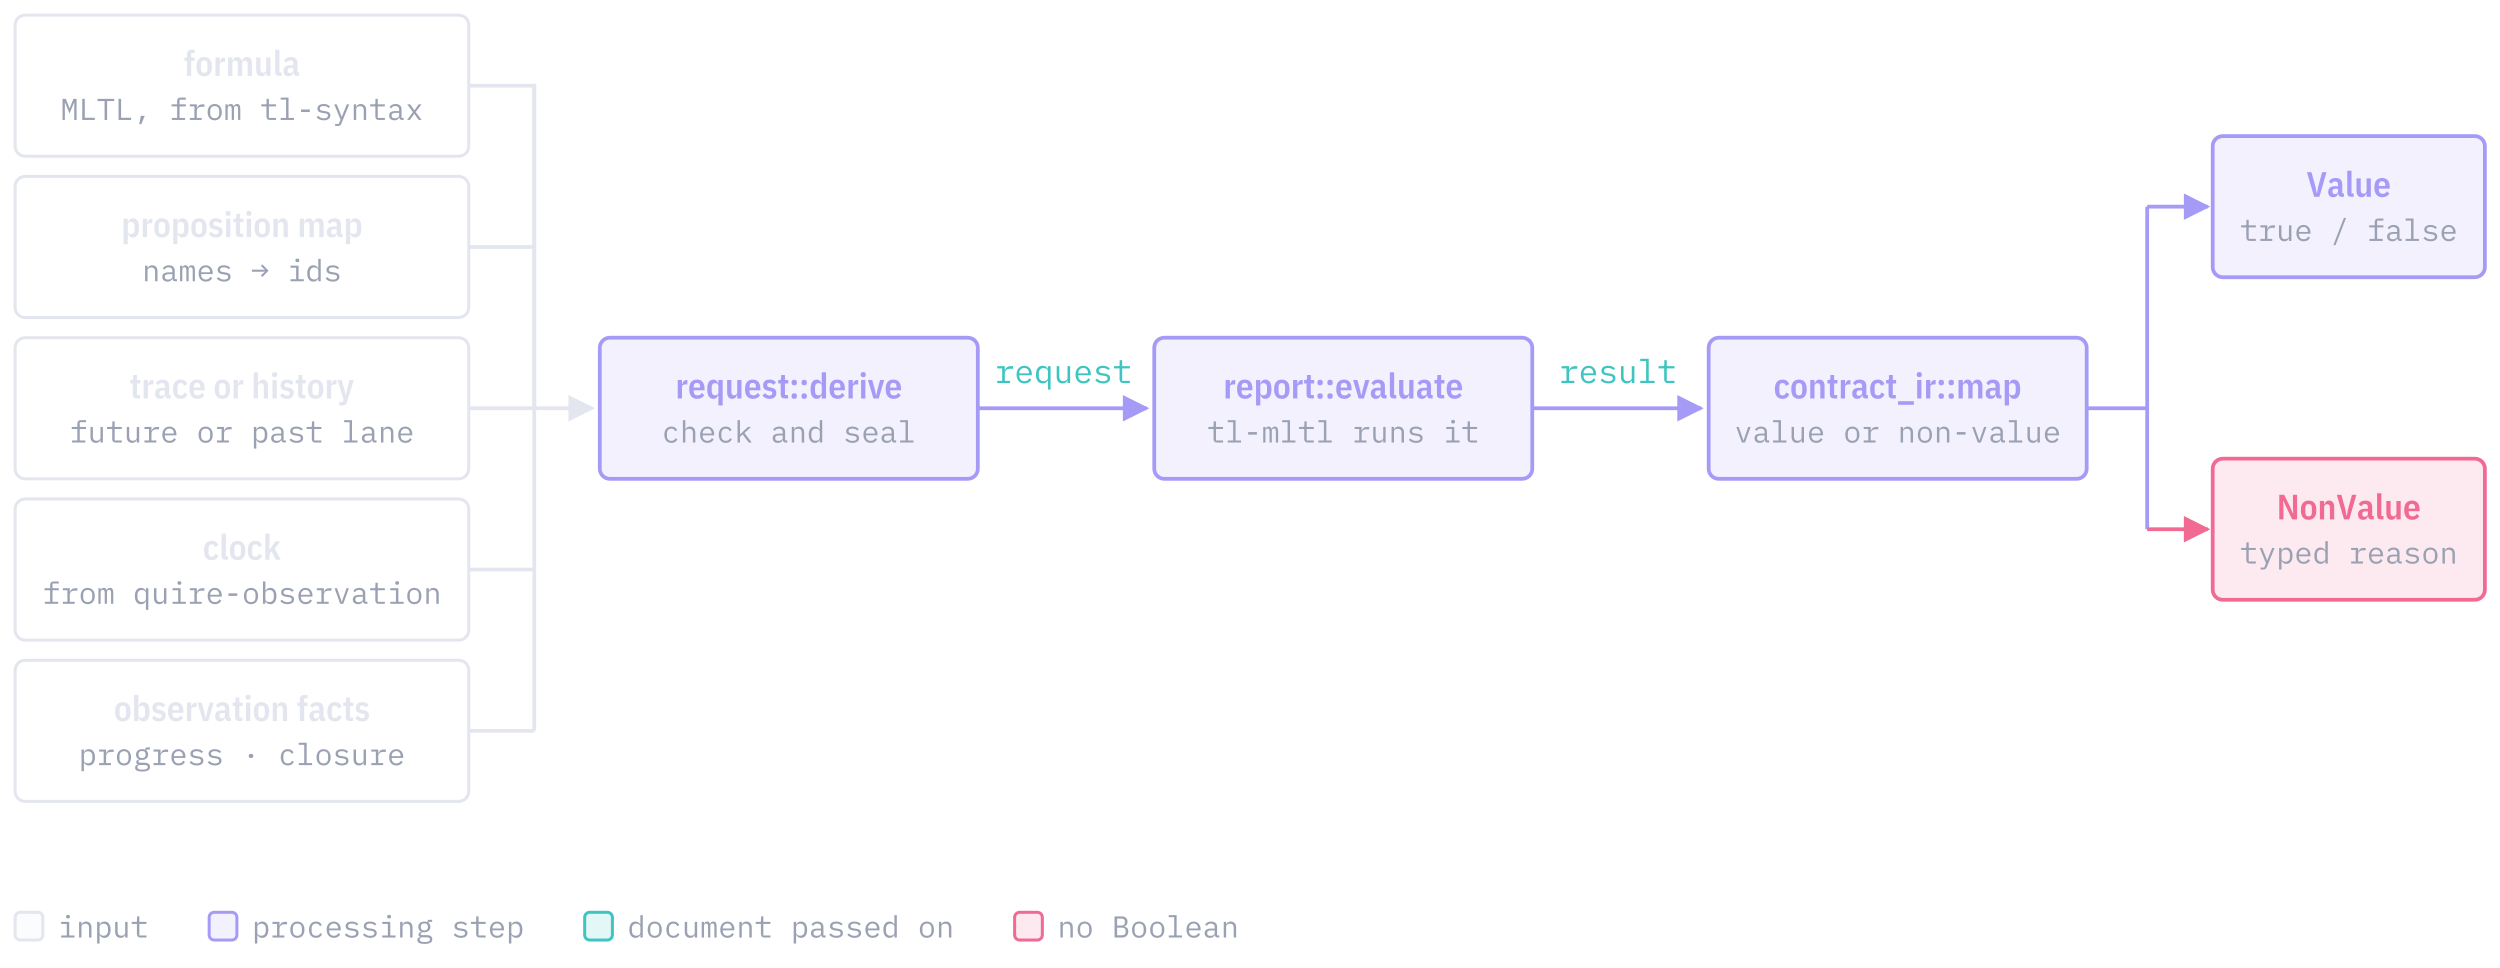
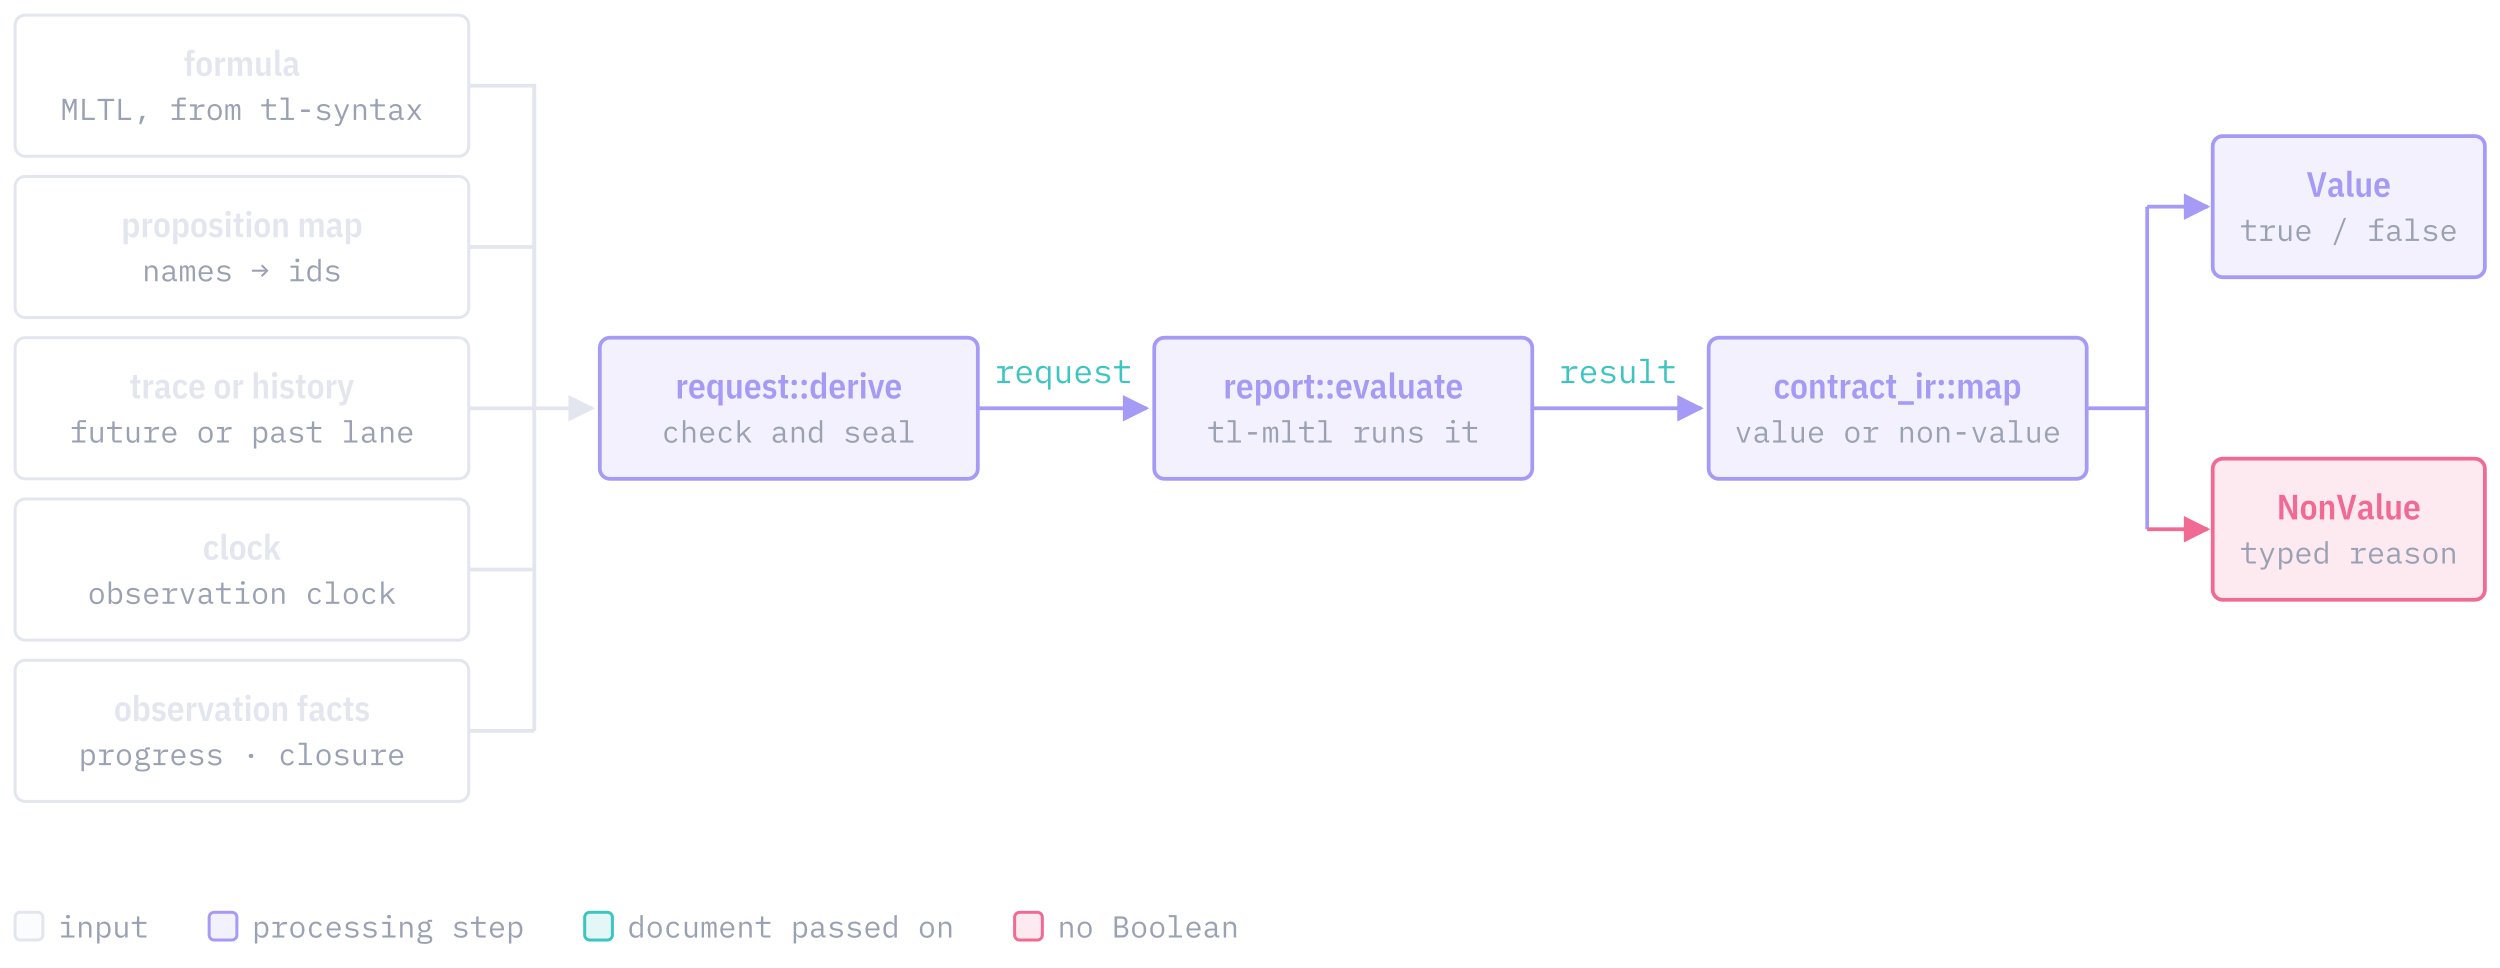
- <svg xmlns="http://www.w3.org/2000/svg" width="992" height="384" viewBox="-6 -6 992 384" role="img" aria-label="quire-mltl takes an MLTL formula, a proposition map, a trace or history, a clock and the observation facts about that evidence, and derives one canonical temporal request. The request is evaluated by tl-mltl into one result, and the result is mapped to either a Boolean value or a typed non-value reason.">
+ <svg xmlns="http://www.w3.org/2000/svg" width="992" height="384" viewBox="-6 -6 992 384" role="img" aria-label="filament-mltl takes an MLTL formula, a proposition map, a trace or history, a clock and the observation facts about that evidence, and derives one canonical temporal request. The request is evaluated by tl-mltl into one result, and the result is mapped to either a Boolean value or a typed non-value reason.">
  <defs>
    <path id="mono_B" d="M88 698H325Q415 698 466 649Q517 600 517 518Q517 455 486 419Q456 383 408 368V365Q467 351 505 312Q543 274 543 201Q543 159 529 122Q515 85 490 58Q464 31 430 16Q395 0 355 0H88ZM330 73Q388 73 421 99Q454 125 454 179V220Q454 273 421 300Q388 326 330 326H172V73ZM316 395Q369 395 399 418Q429 442 429 490V529Q429 577 399 601Q369 625 316 625H172V395Z" />
    <path id="mono_L" d="M120 0V698H204V73H535V0Z" />
    <path id="mono_M" d="M455 350V571H447L300 212L153 571H145V350V0H68V698H176L299 390H305L428 698H532V0H455Z" />
    <path id="mono_T" d="M342 625V0H258V625H25V698H575V625Z" />
    <path id="mono_a" d="M495 0Q448 0 428 24Q408 48 403 84H398Q381 39 344 14Q306 -12 243 -12Q162 -12 114 30Q66 72 66 145Q66 217 118 256Q171 295 288 295H398V346Q398 403 366 432Q334 460 275 460Q223 460 190 440Q157 419 137 384L83 424Q93 444 110 463Q127 482 152 496Q177 511 209 520Q241 528 280 528Q371 528 424 482Q478 436 478 354V70H550V0ZM257 55Q288 55 314 62Q339 70 358 82Q377 95 388 112Q398 130 398 150V235H288Q216 235 183 215Q150 195 150 157V136Q150 96 178 76Q207 55 257 55Z" />
    <path id="mono_b" d="M95 740H175V432H179Q229 528 338 528Q433 528 486 457Q540 386 540 258Q540 130 486 59Q433 -12 338 -12Q229 -12 179 84H175V0H95ZM307 59Q377 59 416 102Q454 144 454 214V302Q454 372 416 414Q377 457 307 457Q280 457 256 450Q232 443 214 430Q196 416 186 396Q175 377 175 351V165Q175 139 186 120Q196 100 214 86Q232 73 256 66Q280 59 307 59Z" />
    <path id="mono_c" d="M318 -12Q262 -12 218 8Q175 27 145 62Q115 97 100 147Q84 197 84 258Q84 319 100 369Q116 419 146 454Q176 490 219 509Q262 528 317 528Q392 528 439 495Q486 462 508 409L444 375Q430 415 398 437Q365 459 317 459Q282 459 254 448Q227 436 208 415Q189 394 180 365Q170 336 170 302V214Q170 180 180 151Q189 122 208 101Q227 80 255 68Q283 57 319 57Q371 57 405 81Q439 105 459 147L516 108Q493 56 444 22Q396 -12 318 -12Z" />
    <path id="mono_comma" d="M257 136H386L271 -141H204Z" />
    <path id="mono_d" d="M425 84H421Q371 -12 262 -12Q167 -12 114 59Q60 130 60 258Q60 386 114 457Q167 528 262 528Q371 528 421 432H425V740H505V0H425ZM293 59Q320 59 344 66Q368 73 386 86Q404 100 414 120Q425 139 425 165V351Q425 377 414 396Q404 416 386 430Q368 443 344 450Q320 457 293 457Q223 457 184 414Q146 372 146 302V214Q146 144 184 102Q223 59 293 59Z" />
    <path id="mono_e" d="M309 -12Q253 -12 208 7Q164 26 132 62Q101 97 84 146Q67 196 67 257Q67 319 84 369Q102 419 133 454Q164 490 208 509Q251 528 304 528Q356 528 398 509Q441 490 471 456Q501 423 517 377Q533 331 533 276V238H151V214Q151 180 162 151Q173 122 194 101Q214 80 244 68Q273 57 309 57Q361 57 399 81Q437 105 457 147L516 107Q493 55 440 22Q386 -12 309 -12ZM304 462Q271 462 243 450Q215 438 194 417Q174 396 162 368Q151 339 151 305V298H447V309Q447 343 436 371Q426 399 408 420Q389 440 362 451Q336 462 304 462Z" />
    <path id="mono_f" d="M83 68H257V448H73V516H257V622Q257 674 284 707Q312 740 371 740H544V672H337V516H544V448H337V68H521V0H83Z" />
    <path id="mono_g" d="M561 -59Q561 -137 496 -174Q431 -212 301 -212Q176 -212 122 -179Q67 -146 67 -84Q67 -42 89 -19Q111 4 151 15V27Q129 38 117 55Q105 72 105 98Q105 138 132 158Q158 178 198 188V192Q150 213 124 254Q97 295 97 350Q97 389 111 422Q125 455 152 478Q178 502 215 515Q252 528 297 528Q355 528 399 507V516Q399 546 413 566Q427 586 461 586H556V516H440V481Q468 457 483 424Q498 391 498 350Q498 311 484 278Q469 245 443 222Q417 198 380 185Q342 172 297 172Q284 172 272 173Q260 174 248 176Q236 174 223 170Q210 165 199 158Q188 150 181 140Q174 130 174 117Q174 94 197 86Q220 79 257 79H371Q471 79 516 42Q561 4 561 -59ZM486 -63Q486 -32 461 -14Q436 5 374 5H195Q143 -16 143 -65Q143 -99 170 -124Q197 -148 260 -148H338Q408 -148 447 -126Q486 -105 486 -63ZM297 234Q357 234 386 262Q414 290 414 336V365Q414 411 386 438Q357 466 297 466Q237 466 209 438Q181 411 181 365V336Q181 290 209 262Q237 234 297 234Z" />
    <path id="mono_h" d="M98 740H178V432H182Q190 451 202 468Q214 486 232 499Q249 512 273 520Q297 528 329 528Q410 528 459 476Q508 425 508 331V0H428V317Q428 388 397 422Q366 457 306 457Q282 457 259 451Q236 445 218 433Q200 421 189 402Q178 383 178 358V0H98Z" />
    <path id="mono_hyphen" d="M155 262V346H445V262Z" />
    <path id="mono_i" d="M332 630Q297 630 283 644Q269 659 269 681V697Q269 719 283 734Q297 748 332 748Q367 748 381 734Q395 719 395 697V681Q395 659 381 644Q367 630 332 630ZM106 68H292V448H106V516H372V68H546V0H106Z" />
    <path id="mono_k" d="M105 740H185V273H189L279 358L451 516H549L335 314L574 0H475L274 268L185 187V0H105Z" />
    <path id="mono_l" d="M80 68H260V672H80V740H340V68H520V0H80Z" />
    <path id="mono_m" d="M54 0V516H128V456H132Q144 486 166 507Q188 528 231 528Q276 528 298 506Q320 483 325 447H328Q342 482 368 505Q394 528 440 528Q503 528 524 484Q546 440 546 358V0H472V345Q472 411 458 436Q445 462 409 462Q377 462 357 442Q337 421 337 379V0H263V345Q263 411 250 436Q236 462 201 462Q169 462 148 442Q128 421 128 379V0Z" />
    <path id="mono_n" d="M98 0V516H178V432H182Q190 451 202 468Q214 486 232 499Q249 512 273 520Q297 528 329 528Q410 528 459 476Q508 425 508 331V0H428V317Q428 388 397 422Q366 457 306 457Q282 457 259 451Q236 445 218 433Q200 421 189 402Q178 383 178 358V0Z" />
    <path id="mono_o" d="M300 -12Q246 -12 202 7Q159 26 128 62Q98 97 82 146Q66 196 66 258Q66 319 82 369Q98 419 128 454Q159 490 202 509Q246 528 300 528Q354 528 398 509Q441 490 472 454Q502 419 518 369Q534 319 534 258Q534 196 518 146Q502 97 472 62Q441 26 398 7Q354 -12 300 -12ZM300 57Q367 57 408 97Q449 137 449 221V295Q449 379 408 419Q367 459 300 459Q233 459 192 419Q151 379 151 295V221Q151 137 192 97Q233 57 300 57Z" />
    <path id="mono_p" d="M95 516H175V432H179Q229 528 338 528Q433 528 486 457Q540 386 540 258Q540 130 486 59Q433 -12 338 -12Q229 -12 179 84H175V-200H95ZM307 59Q377 59 416 102Q454 144 454 214V302Q454 372 416 414Q377 457 307 457Q280 457 256 450Q232 443 214 430Q196 416 186 396Q175 377 175 351V165Q175 139 186 120Q196 100 214 86Q232 73 256 66Q280 59 307 59Z" />
    <path id="mono_periodcentered" d="M300 235Q259 235 242 252Q226 269 226 295V313Q226 339 242 356Q259 373 300 373Q341 373 358 356Q374 339 374 313V295Q374 269 358 252Q341 235 300 235Z" />
    <path id="mono_q" d="M425 84H421Q371 -12 262 -12Q167 -12 114 59Q60 130 60 258Q60 386 114 457Q167 528 262 528Q371 528 421 432H425V516H505V-200H425ZM293 59Q320 59 344 66Q368 73 386 86Q404 100 414 120Q425 139 425 165V351Q425 377 414 396Q404 416 386 430Q368 443 344 450Q320 457 293 457Q223 457 184 414Q146 372 146 302V214Q146 144 184 102Q223 59 293 59Z" />
    <path id="mono_r" d="M77 68H228V448H77V516H308V386H313Q329 447 374 482Q418 516 487 516H559V436H462Q393 436 350 396Q308 356 308 291V68H469V0H77Z" />
    <path id="mono_s" d="M306 -12Q225 -12 166 16Q108 43 67 89L121 136Q158 97 202 76Q246 55 308 55Q368 55 406 76Q445 98 445 144Q445 164 438 178Q430 191 417 199Q404 207 388 212Q372 216 354 219L273 231Q246 235 214 242Q183 249 157 264Q131 280 114 306Q96 332 96 374Q96 413 112 442Q127 470 155 490Q183 509 221 518Q259 528 304 528Q374 528 426 506Q477 484 514 445L462 396Q453 407 440 418Q426 430 406 440Q387 449 361 455Q335 461 301 461Q240 461 208 440Q175 419 175 379Q175 359 182 346Q190 332 203 324Q216 316 232 312Q249 307 266 304L347 292Q375 288 406 281Q437 274 463 258Q489 243 506 217Q524 191 524 149Q524 72 464 30Q405 -12 306 -12Z" />
    <path id="mono_slash" d="M90 -138 438 760H510L162 -138Z" />
    <path id="mono_t" d="M325 0Q266 0 238 33Q211 66 211 118V448H39V516H167Q193 516 204 526Q214 537 214 563V698H291V516H526V448H291V68H526V0Z" />
    <path id="mono_u" d="M422 84H418Q410 65 398 48Q386 30 368 17Q351 4 327 -4Q303 -12 271 -12Q190 -12 141 40Q92 91 92 185V516H172V199Q172 128 203 94Q234 59 294 59Q318 59 341 65Q364 71 382 83Q400 95 411 114Q422 132 422 158V516H502V0H422Z" />
    <path id="mono_uni2192" d="M374 142 326 190 412 276 462 318 461 321 365 315H29V383H365L461 377L462 380L412 422L326 508L374 556L581 349Z" />
    <path id="mono_v" d="M249 0 64 516H145L219 300L299 67H303L383 300L457 516H536L351 0Z" />
    <path id="mono_x" d="M61 0 253 262 66 516H162L240 407L302 321H306L366 407L443 516H535L346 263L540 0H444L357 121L298 203H294L237 121L153 0Z" />
    <path id="mono_y" d="M467 516H547L291 -113Q282 -135 271 -152Q260 -168 245 -178Q230 -189 209 -194Q188 -200 159 -200H83V-132H203L261 10L53 516H135L222 300L299 104H303L380 300Z" />
    <path id="title_N" d="M246 397 197 518H183L191 393V0H73V698H212L405 301L454 180H468L460 305V698H578V0H439Z" />
    <path id="title_V" d="M219 0 14 698H143L261 266L287 112H301L327 266L444 698H569L367 0Z" />
    <path id="title_a" d="M406 0Q325 0 321 89H309Q299 41 264 14Q229 -12 177 -12Q105 -12 69 28Q33 68 33 140Q33 222 84 262Q135 302 231 302H312V347Q312 393 292 415Q273 437 228 437Q191 437 166 420Q141 402 122 370L51 434Q80 479 124 506Q169 534 238 534Q433 534 433 350V97H479V0ZM223 77Q260 77 286 98Q312 120 312 158V227H239Q155 227 155 162V140Q155 107 173 92Q191 77 223 77Z" />
    <path id="title_b" d="M66 740H187V436H201Q212 480 246 507Q279 534 324 534Q416 534 460 464Q504 395 504 261Q504 127 460 58Q416 -12 324 -12Q279 -12 246 15Q212 42 201 86H187V0H66ZM278 88Q325 88 351 117Q377 146 377 199V323Q377 376 351 405Q325 434 278 434Q237 434 212 414Q187 393 187 356V166Q187 129 212 108Q237 88 278 88Z" />
    <path id="title_c" d="M251 -12Q145 -12 90 54Q34 120 34 261Q34 402 90 468Q145 534 251 534Q328 534 374 499Q419 464 439 403L340 359Q332 397 312 416Q291 436 251 436Q161 436 161 328V194Q161 86 251 86Q293 86 315 106Q337 126 348 168L442 123Q396 -12 251 -12Z" />
    <path id="title_colon" d="M141 -11Q103 -11 84 6Q66 24 66 55V79Q66 110 84 128Q103 145 141 145Q179 145 198 128Q216 110 216 79V55Q216 24 198 6Q179 -11 141 -11ZM141 373Q103 373 84 390Q66 408 66 439V463Q66 494 84 512Q103 529 141 529Q179 529 198 512Q216 494 216 463V439Q216 408 198 390Q179 373 141 373Z" />
    <path id="title_d" d="M357 86H343Q332 42 298 15Q265 -12 220 -12Q128 -12 84 58Q40 127 40 261Q40 395 84 464Q128 534 220 534Q265 534 298 507Q332 480 343 436H357V740H478V0H357ZM266 88Q307 88 332 108Q357 129 357 166V356Q357 393 332 414Q307 434 266 434Q219 434 193 405Q167 376 167 323V199Q167 146 193 117Q219 88 266 88Z" />
    <path id="title_e" d="M263 -12Q212 -12 170 4Q127 21 97 54Q67 88 50 140Q34 191 34 261Q34 402 90 468Q147 534 252 534Q357 534 414 468Q470 402 470 261V232H161V198Q161 146 190 116Q219 86 270 86Q313 86 342 104Q372 123 393 158L459 89Q430 43 381 16Q332 -12 263 -12ZM252 441Q161 441 161 333V307H343V333Q343 441 252 441Z" />
    <path id="title_f" d="M91 425H22V522H91V603Q91 674 122 707Q154 740 220 740H308V643H212V522H308V425H212V0H91Z" />
    <path id="title_h" d="M66 740H187V435H201Q232 534 326 534Q396 534 434 486Q472 439 472 351V0H351V330Q351 432 275 432Q238 432 212 410Q187 389 187 350V0H66Z" />
    <path id="title_i" d="M126 604Q88 604 71 620Q54 637 54 665V685Q54 713 71 730Q88 746 126 746Q164 746 181 730Q198 713 198 685V665Q198 637 181 620Q164 604 126 604ZM66 522H187V0H66Z" />
    <path id="title_k" d="M66 740H187V395L179 287H193L254 383L358 522H495L332 317L504 0H368L248 239L187 163V0H66Z" />
    <path id="title_l" d="M184 0Q121 0 94 28Q66 56 66 116V740H187V97H247V0Z" />
    <path id="title_m" d="M66 0V522H187V435H201Q232 534 324 534Q422 534 451 431H463Q480 484 516 509Q551 534 602 534Q668 534 705 486Q742 439 742 351V0H621V330Q621 432 548 432Q513 432 488 410Q464 389 464 350V0H343V330Q343 384 325 408Q307 432 271 432Q236 432 212 410Q187 389 187 350V0Z" />
    <path id="title_n" d="M66 0V522H187V435H201Q232 534 326 534Q396 534 434 486Q472 439 472 351V0H351V330Q351 432 275 432Q238 432 212 410Q187 389 187 350V0Z" />
    <path id="title_o" d="M253 -12Q149 -12 92 54Q34 120 34 261Q34 402 92 468Q149 534 253 534Q357 534 414 468Q472 402 472 261Q472 120 414 54Q357 -12 253 -12ZM253 86Q345 86 345 194V328Q345 436 253 436Q161 436 161 328V194Q161 86 253 86Z" />
    <path id="title_p" d="M66 522H187V436H201Q212 480 246 507Q279 534 324 534Q416 534 460 464Q504 395 504 261Q504 127 460 58Q416 -12 324 -12Q279 -12 246 15Q212 42 201 86H187V-200H66ZM278 88Q325 88 351 117Q377 146 377 199V323Q377 376 351 405Q325 434 278 434Q237 434 212 414Q187 393 187 356V166Q187 129 212 108Q237 88 278 88Z" />
    <path id="title_q" d="M357 86H343Q332 42 298 15Q265 -12 220 -12Q128 -12 84 58Q40 127 40 261Q40 395 84 464Q128 534 220 534Q265 534 298 507Q332 480 343 436H357V522H478V-200H357ZM266 88Q307 88 332 108Q357 129 357 166V356Q357 393 332 414Q307 434 266 434Q219 434 193 405Q167 376 167 323V199Q167 146 193 117Q219 88 266 88Z" />
    <path id="title_r" d="M66 0V522H187V415H201Q210 467 238 494Q267 522 313 522H339V398H299Q242 398 214 380Q187 362 187 317V0Z" />
    <path id="title_s" d="M224 -12Q159 -12 110 12Q61 35 24 82L98 154Q123 119 154 101Q185 83 226 83Q302 83 302 147Q302 172 290 186Q277 201 247 206L198 215Q116 230 79 266Q42 302 42 371Q42 453 90 494Q138 534 226 534Q287 534 332 514Q376 494 409 455L338 384Q318 409 290 424Q261 439 226 439Q156 439 156 376Q156 350 170 336Q184 323 214 318L264 309Q346 294 382 258Q417 223 417 159Q417 78 367 33Q317 -12 224 -12Z" />
    <path id="title_t" d="M210 0Q147 0 119 28Q91 56 91 117V425H22V522H58Q84 522 94 534Q103 546 103 572V664H212V522H306V425H212V97H298V0Z" />
    <path id="title_u" d="M346 88H332Q302 -12 205 -12Q135 -12 98 36Q60 83 60 172V522H181V192Q181 89 257 89Q294 89 320 111Q346 133 346 172V522H467V0H346Z" />
    <path id="title_underscore" d="M27 -180V-78H475V-180Z" />
    <path id="title_v" d="M162 0 8 522H130L205 244L234 103H248L277 244L352 522H469L315 0Z" />
    <path id="title_y" d="M353 522H474L275 -109Q258 -162 227 -181Q196 -200 140 -200H58V-103H161L182 -29L8 522H131L209 240L237 103H249L277 241Z" />
    <marker id="ah-evidence" viewBox="0 0 10 10" refX="9" refY="5" markerWidth="7" markerHeight="7" orient="auto-start-reverse">
      <path d="M0,0 L10,5 L0,10 z" fill="#f06a93" />
    </marker>
    <marker id="ah-ink" viewBox="0 0 10 10" refX="9" refY="5" markerWidth="7" markerHeight="7" orient="auto-start-reverse">
      <path d="M0,0 L10,5 L0,10 z" fill="#e3e6ee" />
    </marker>
    <marker id="ah-logic" viewBox="0 0 10 10" refX="9" refY="5" markerWidth="7" markerHeight="7" orient="auto-start-reverse">
      <path d="M0,0 L10,5 L0,10 z" fill="#a59bf7" />
    </marker>
  </defs>
  <rect x="0" y="0" width="180" height="56" rx="4" stroke="#e3e6ee" stroke-width="1.2" fill="none" />
  <g fill="#e3e6ee" transform="translate(66.9,24.1) scale(0.014,-0.014)">
    <use href="#title_f" x="0" />
    <use href="#title_o" x="328" />
    <use href="#title_r" x="834" />
    <use href="#title_m" x="1191" />
    <use href="#title_u" x="1993" />
    <use href="#title_l" x="2526" />
    <use href="#title_a" x="2794" />
  </g>
  <g fill="#9aa1b3" transform="translate(18,41.6) scale(0.012,-0.012)">
    <use href="#mono_M" x="0" />
    <use href="#mono_L" x="600" />
    <use href="#mono_T" x="1200" />
    <use href="#mono_L" x="1800" />
    <use href="#mono_comma" x="2400" />
    <use href="#mono_f" x="3600" />
    <use href="#mono_r" x="4200" />
    <use href="#mono_o" x="4800" />
    <use href="#mono_m" x="5400" />
    <use href="#mono_t" x="6600" />
    <use href="#mono_l" x="7200" />
    <use href="#mono_hyphen" x="7800" />
    <use href="#mono_s" x="8400" />
    <use href="#mono_y" x="9000" />
    <use href="#mono_n" x="9600" />
    <use href="#mono_t" x="10200" />
    <use href="#mono_a" x="10800" />
    <use href="#mono_x" x="11400" />
  </g>
  <rect x="0" y="64" width="180" height="56" rx="4" stroke="#e3e6ee" stroke-width="1.2" fill="none" />
  <g fill="#e3e6ee" transform="translate(42.1,88.1) scale(0.014,-0.014)">
    <use href="#title_p" x="0" />
    <use href="#title_r" x="544" />
    <use href="#title_o" x="901" />
    <use href="#title_p" x="1407" />
    <use href="#title_o" x="1951" />
    <use href="#title_s" x="2457" />
    <use href="#title_i" x="2906" />
    <use href="#title_t" x="3158" />
    <use href="#title_i" x="3492" />
    <use href="#title_o" x="3744" />
    <use href="#title_n" x="4250" />
    <use href="#title_m" x="4994" />
    <use href="#title_a" x="5796" />
    <use href="#title_p" x="6303" />
  </g>
  <g fill="#9aa1b3" transform="translate(50.4,105.6) scale(0.012,-0.012)">
    <use href="#mono_n" x="0" />
    <use href="#mono_a" x="600" />
    <use href="#mono_m" x="1200" />
    <use href="#mono_e" x="1800" />
    <use href="#mono_s" x="2400" />
    <use href="#mono_uni2192" x="3600" />
    <use href="#mono_i" x="4800" />
    <use href="#mono_d" x="5400" />
    <use href="#mono_s" x="6000" />
  </g>
  <rect x="0" y="128" width="180" height="56" rx="4" stroke="#e3e6ee" stroke-width="1.2" fill="none" />
  <g fill="#e3e6ee" transform="translate(45.4,152.1) scale(0.014,-0.014)">
    <use href="#title_t" x="0" />
    <use href="#title_r" x="334" />
    <use href="#title_a" x="691" />
    <use href="#title_c" x="1198" />
    <use href="#title_e" x="1662" />
    <use href="#title_o" x="2379" />
    <use href="#title_r" x="2885" />
    <use href="#title_h" x="3454" />
    <use href="#title_i" x="3986" />
    <use href="#title_s" x="4238" />
    <use href="#title_t" x="4687" />
    <use href="#title_o" x="5021" />
    <use href="#title_r" x="5527" />
    <use href="#title_y" x="5884" />
  </g>
  <g fill="#9aa1b3" transform="translate(21.6,169.6) scale(0.012,-0.012)">
    <use href="#mono_f" x="0" />
    <use href="#mono_u" x="600" />
    <use href="#mono_t" x="1200" />
    <use href="#mono_u" x="1800" />
    <use href="#mono_r" x="2400" />
    <use href="#mono_e" x="3000" />
    <use href="#mono_o" x="4200" />
    <use href="#mono_r" x="4800" />
    <use href="#mono_p" x="6000" />
    <use href="#mono_a" x="6600" />
    <use href="#mono_s" x="7200" />
    <use href="#mono_t" x="7800" />
    <use href="#mono_l" x="9000" />
    <use href="#mono_a" x="9600" />
    <use href="#mono_n" x="10200" />
    <use href="#mono_e" x="10800" />
  </g>
  <rect x="0" y="192" width="180" height="56" rx="4" stroke="#e3e6ee" stroke-width="1.2" fill="none" />
  <g fill="#e3e6ee" transform="translate(74.5,216.1) scale(0.014,-0.014)">
    <use href="#title_c" x="0" />
    <use href="#title_l" x="464" />
    <use href="#title_o" x="732" />
    <use href="#title_c" x="1238" />
    <use href="#title_k" x="1702" />
  </g>
-   <g fill="#9aa1b3" transform="translate(10.8,233.6) scale(0.012,-0.012)">
-     <use href="#mono_f" x="0" />
-     <use href="#mono_r" x="600" />
-     <use href="#mono_o" x="1200" />
-     <use href="#mono_m" x="1800" />
-     <use href="#mono_q" x="3000" />
-     <use href="#mono_u" x="3600" />
-     <use href="#mono_i" x="4200" />
-     <use href="#mono_r" x="4800" />
-     <use href="#mono_e" x="5400" />
-     <use href="#mono_hyphen" x="6000" />
-     <use href="#mono_o" x="6600" />
-     <use href="#mono_b" x="7200" />
-     <use href="#mono_s" x="7800" />
-     <use href="#mono_e" x="8400" />
-     <use href="#mono_r" x="9000" />
-     <use href="#mono_v" x="9600" />
-     <use href="#mono_a" x="10200" />
-     <use href="#mono_t" x="10800" />
-     <use href="#mono_i" x="11400" />
-     <use href="#mono_o" x="12000" />
-     <use href="#mono_n" x="12600" />
+   <g fill="#9aa1b3" transform="translate(28.8,233.6) scale(0.012,-0.012)">
+     <use href="#mono_o" x="0" />
+     <use href="#mono_b" x="600" />
+     <use href="#mono_s" x="1200" />
+     <use href="#mono_e" x="1800" />
+     <use href="#mono_r" x="2400" />
+     <use href="#mono_v" x="3000" />
+     <use href="#mono_a" x="3600" />
+     <use href="#mono_t" x="4200" />
+     <use href="#mono_i" x="4800" />
+     <use href="#mono_o" x="5400" />
+     <use href="#mono_n" x="6000" />
+     <use href="#mono_c" x="7200" />
+     <use href="#mono_l" x="7800" />
+     <use href="#mono_o" x="8400" />
+     <use href="#mono_c" x="9000" />
+     <use href="#mono_k" x="9600" />
  </g>
  <rect x="0" y="256" width="180" height="56" rx="4" stroke="#e3e6ee" stroke-width="1.2" fill="none" />
  <g fill="#e3e6ee" transform="translate(39.2,280.1) scale(0.014,-0.014)">
    <use href="#title_o" x="0" />
    <use href="#title_b" x="506" />
    <use href="#title_s" x="1050" />
    <use href="#title_e" x="1499" />
    <use href="#title_r" x="2004" />
    <use href="#title_v" x="2361" />
    <use href="#title_a" x="2837" />
    <use href="#title_t" x="3344" />
    <use href="#title_i" x="3678" />
    <use href="#title_o" x="3930" />
    <use href="#title_n" x="4436" />
    <use href="#title_f" x="5180" />
    <use href="#title_a" x="5508" />
    <use href="#title_c" x="6015" />
    <use href="#title_t" x="6479" />
    <use href="#title_s" x="6813" />
  </g>
  <g fill="#9aa1b3" transform="translate(25.2,297.6) scale(0.012,-0.012)">
    <use href="#mono_p" x="0" />
    <use href="#mono_r" x="600" />
    <use href="#mono_o" x="1200" />
    <use href="#mono_g" x="1800" />
    <use href="#mono_r" x="2400" />
    <use href="#mono_e" x="3000" />
    <use href="#mono_s" x="3600" />
    <use href="#mono_s" x="4200" />
    <use href="#mono_periodcentered" x="5400" />
    <use href="#mono_c" x="6600" />
    <use href="#mono_l" x="7200" />
    <use href="#mono_o" x="7800" />
    <use href="#mono_s" x="8400" />
    <use href="#mono_u" x="9000" />
    <use href="#mono_r" x="9600" />
    <use href="#mono_e" x="10200" />
  </g>
  <rect x="232" y="128" width="150" height="56" rx="4" stroke="#a59bf7" stroke-width="1.5" fill="#a59bf7" fill-opacity="0.14" />
  <g fill="#a59bf7" transform="translate(262,152.1) scale(0.014,-0.014)">
    <use href="#title_r" x="0" />
    <use href="#title_e" x="357" />
    <use href="#title_q" x="862" />
    <use href="#title_u" x="1406" />
    <use href="#title_e" x="1939" />
    <use href="#title_s" x="2444" />
    <use href="#title_t" x="2893" />
    <use href="#title_colon" x="3227" />
    <use href="#title_colon" x="3509" />
    <use href="#title_d" x="3791" />
    <use href="#title_e" x="4335" />
    <use href="#title_r" x="4840" />
    <use href="#title_i" x="5197" />
    <use href="#title_v" x="5449" />
    <use href="#title_e" x="5925" />
  </g>
  <g fill="#9aa1b3" transform="translate(256.6,169.6) scale(0.012,-0.012)">
    <use href="#mono_c" x="0" />
    <use href="#mono_h" x="600" />
    <use href="#mono_e" x="1200" />
    <use href="#mono_c" x="1800" />
    <use href="#mono_k" x="2400" />
    <use href="#mono_a" x="3600" />
    <use href="#mono_n" x="4200" />
    <use href="#mono_d" x="4800" />
    <use href="#mono_s" x="6000" />
    <use href="#mono_e" x="6600" />
    <use href="#mono_a" x="7200" />
    <use href="#mono_l" x="7800" />
  </g>
  <rect x="452" y="128" width="150" height="56" rx="4" stroke="#a59bf7" stroke-width="1.5" fill="#a59bf7" fill-opacity="0.14" />
  <g fill="#a59bf7" transform="translate(479.4,152.1) scale(0.014,-0.014)">
    <use href="#title_r" x="0" />
    <use href="#title_e" x="357" />
    <use href="#title_p" x="862" />
    <use href="#title_o" x="1406" />
    <use href="#title_r" x="1912" />
    <use href="#title_t" x="2269" />
    <use href="#title_colon" x="2603" />
    <use href="#title_colon" x="2885" />
    <use href="#title_e" x="3167" />
    <use href="#title_v" x="3672" />
    <use href="#title_a" x="4148" />
    <use href="#title_l" x="4655" />
    <use href="#title_u" x="4923" />
    <use href="#title_a" x="5456" />
    <use href="#title_t" x="5963" />
    <use href="#title_e" x="6297" />
  </g>
  <g fill="#9aa1b3" transform="translate(473,169.6) scale(0.012,-0.012)">
    <use href="#mono_t" x="0" />
    <use href="#mono_l" x="600" />
    <use href="#mono_hyphen" x="1200" />
    <use href="#mono_m" x="1800" />
    <use href="#mono_l" x="2400" />
    <use href="#mono_t" x="3000" />
    <use href="#mono_l" x="3600" />
    <use href="#mono_r" x="4800" />
    <use href="#mono_u" x="5400" />
    <use href="#mono_n" x="6000" />
    <use href="#mono_s" x="6600" />
    <use href="#mono_i" x="7800" />
    <use href="#mono_t" x="8400" />
  </g>
  <rect x="672" y="128" width="150" height="56" rx="4" stroke="#a59bf7" stroke-width="1.5" fill="#a59bf7" fill-opacity="0.14" />
  <g fill="#a59bf7" transform="translate(697.8,152.1) scale(0.014,-0.014)">
    <use href="#title_c" x="0" />
    <use href="#title_o" x="464" />
    <use href="#title_n" x="970" />
    <use href="#title_t" x="1502" />
    <use href="#title_r" x="1836" />
    <use href="#title_a" x="2193" />
    <use href="#title_c" x="2700" />
    <use href="#title_t" x="3164" />
    <use href="#title_underscore" x="3498" />
    <use href="#title_i" x="4000" />
    <use href="#title_r" x="4252" />
    <use href="#title_colon" x="4609" />
    <use href="#title_colon" x="4891" />
    <use href="#title_m" x="5173" />
    <use href="#title_a" x="5975" />
    <use href="#title_p" x="6482" />
  </g>
  <g fill="#9aa1b3" transform="translate(682.2,169.6) scale(0.012,-0.012)">
    <use href="#mono_v" x="0" />
    <use href="#mono_a" x="600" />
    <use href="#mono_l" x="1200" />
    <use href="#mono_u" x="1800" />
    <use href="#mono_e" x="2400" />
    <use href="#mono_o" x="3600" />
    <use href="#mono_r" x="4200" />
    <use href="#mono_n" x="5400" />
    <use href="#mono_o" x="6000" />
    <use href="#mono_n" x="6600" />
    <use href="#mono_hyphen" x="7200" />
    <use href="#mono_v" x="7800" />
    <use href="#mono_a" x="8400" />
    <use href="#mono_l" x="9000" />
    <use href="#mono_u" x="9600" />
    <use href="#mono_e" x="10200" />
  </g>
  <path d="M180,28 L206,28 L206,156 L229,156" fill="none" stroke="#e3e6ee" stroke-width="1.5" marker-end="url(#ah-ink)" />
  <path d="M180,92 L206,92" fill="none" stroke="#e3e6ee" stroke-width="1.5" />
  <path d="M180,156 L206,156" fill="none" stroke="#e3e6ee" stroke-width="1.5" />
  <path d="M180,220 L206,220" fill="none" stroke="#e3e6ee" stroke-width="1.5" />
  <path d="M206,28 L206,284" fill="none" stroke="#e3e6ee" stroke-width="1.5" />
  <path d="M180,284 L206,284" fill="none" stroke="#e3e6ee" stroke-width="1.5" />
  <path d="M382,156 L449,156" fill="none" stroke="#a59bf7" stroke-width="1.5" marker-end="url(#ah-logic)" />
  <path d="M602,156 L669,156" fill="none" stroke="#a59bf7" stroke-width="1.5" marker-end="url(#ah-logic)" />
  <g fill="#3ec5c1" transform="translate(388.7,146) scale(0.013,-0.013)">
    <use href="#mono_r" x="0" />
    <use href="#mono_e" x="600" />
    <use href="#mono_q" x="1200" />
    <use href="#mono_u" x="1800" />
    <use href="#mono_e" x="2400" />
    <use href="#mono_s" x="3000" />
    <use href="#mono_t" x="3600" />
  </g>
  <g fill="#3ec5c1" transform="translate(612.6,146) scale(0.013,-0.013)">
    <use href="#mono_r" x="0" />
    <use href="#mono_e" x="600" />
    <use href="#mono_s" x="1200" />
    <use href="#mono_u" x="1800" />
    <use href="#mono_l" x="2400" />
    <use href="#mono_t" x="3000" />
  </g>
  <path d="M822,156 L846,156" fill="none" stroke="#a59bf7" stroke-width="1.5" />
  <path d="M846,76 L846,204" fill="none" stroke="#a59bf7" stroke-width="1.5" />
  <path d="M846,76 L870,76" fill="none" stroke="#a59bf7" stroke-width="1.5" marker-end="url(#ah-logic)" />
  <path d="M846,204 L870,204" fill="none" stroke="#f06a93" stroke-width="1.5" marker-end="url(#ah-evidence)" />
  <rect x="872" y="48" width="108" height="56" rx="4" stroke="#a59bf7" stroke-width="1.5" fill="#a59bf7" fill-opacity="0.14" />
  <g fill="#a59bf7" transform="translate(909.2,72.1) scale(0.014,-0.014)">
    <use href="#title_V" x="0" />
    <use href="#title_a" x="583" />
    <use href="#title_l" x="1090" />
    <use href="#title_u" x="1358" />
    <use href="#title_e" x="1891" />
  </g>
  <g fill="#9aa1b3" transform="translate(882.8,89.6) scale(0.012,-0.012)">
    <use href="#mono_t" x="0" />
    <use href="#mono_r" x="600" />
    <use href="#mono_u" x="1200" />
    <use href="#mono_e" x="1800" />
    <use href="#mono_slash" x="3000" />
    <use href="#mono_f" x="4200" />
    <use href="#mono_a" x="4800" />
    <use href="#mono_l" x="5400" />
    <use href="#mono_s" x="6000" />
    <use href="#mono_e" x="6600" />
  </g>
  <rect x="872" y="176" width="108" height="56" rx="4" stroke="#f06a93" stroke-width="1.5" fill="#f06a93" fill-opacity="0.14" />
  <g fill="#f06a93" transform="translate(897.4,200.1) scale(0.014,-0.014)">
    <use href="#title_N" x="0" />
    <use href="#title_o" x="651" />
    <use href="#title_n" x="1157" />
    <use href="#title_V" x="1689" />
    <use href="#title_a" x="2272" />
    <use href="#title_l" x="2779" />
    <use href="#title_u" x="3047" />
    <use href="#title_e" x="3580" />
  </g>
  <g fill="#9aa1b3" transform="translate(882.8,217.6) scale(0.012,-0.012)">
    <use href="#mono_t" x="0" />
    <use href="#mono_y" x="600" />
    <use href="#mono_p" x="1200" />
    <use href="#mono_e" x="1800" />
    <use href="#mono_d" x="2400" />
    <use href="#mono_r" x="3600" />
    <use href="#mono_e" x="4200" />
    <use href="#mono_a" x="4800" />
    <use href="#mono_s" x="5400" />
    <use href="#mono_o" x="6000" />
    <use href="#mono_n" x="6600" />
  </g>
  <rect x="0" y="356" width="11" height="11" rx="2" stroke="#e3e6ee" stroke-width="1.2" fill="#e3e6ee" fill-opacity="0.14" />
  <g fill="#9aa1b3" transform="translate(17,366) scale(0.012,-0.012)">
    <use href="#mono_i" x="0" />
    <use href="#mono_n" x="600" />
    <use href="#mono_p" x="1200" />
    <use href="#mono_u" x="1800" />
    <use href="#mono_t" x="2400" />
  </g>
  <rect x="77" y="356" width="11" height="11" rx="2" stroke="#a59bf7" stroke-width="1.2" fill="#a59bf7" fill-opacity="0.14" />
  <g fill="#9aa1b3" transform="translate(94,366) scale(0.012,-0.012)">
    <use href="#mono_p" x="0" />
    <use href="#mono_r" x="600" />
    <use href="#mono_o" x="1200" />
    <use href="#mono_c" x="1800" />
    <use href="#mono_e" x="2400" />
    <use href="#mono_s" x="3000" />
    <use href="#mono_s" x="3600" />
    <use href="#mono_i" x="4200" />
    <use href="#mono_n" x="4800" />
    <use href="#mono_g" x="5400" />
    <use href="#mono_s" x="6600" />
    <use href="#mono_t" x="7200" />
    <use href="#mono_e" x="7800" />
    <use href="#mono_p" x="8400" />
  </g>
  <rect x="226" y="356" width="11" height="11" rx="2" stroke="#3ec5c1" stroke-width="1.2" fill="#3ec5c1" fill-opacity="0.14" />
  <g fill="#9aa1b3" transform="translate(243,366) scale(0.012,-0.012)">
    <use href="#mono_d" x="0" />
    <use href="#mono_o" x="600" />
    <use href="#mono_c" x="1200" />
    <use href="#mono_u" x="1800" />
    <use href="#mono_m" x="2400" />
    <use href="#mono_e" x="3000" />
    <use href="#mono_n" x="3600" />
    <use href="#mono_t" x="4200" />
    <use href="#mono_p" x="5400" />
    <use href="#mono_a" x="6000" />
    <use href="#mono_s" x="6600" />
    <use href="#mono_s" x="7200" />
    <use href="#mono_e" x="7800" />
    <use href="#mono_d" x="8400" />
    <use href="#mono_o" x="9600" />
    <use href="#mono_n" x="10200" />
  </g>
  <rect x="396.6" y="356" width="11" height="11" rx="2" stroke="#f06a93" stroke-width="1.2" fill="#f06a93" fill-opacity="0.14" />
  <g fill="#9aa1b3" transform="translate(413.6,366) scale(0.012,-0.012)">
    <use href="#mono_n" x="0" />
    <use href="#mono_o" x="600" />
    <use href="#mono_B" x="1800" />
    <use href="#mono_o" x="2400" />
    <use href="#mono_o" x="3000" />
    <use href="#mono_l" x="3600" />
    <use href="#mono_e" x="4200" />
    <use href="#mono_a" x="4800" />
    <use href="#mono_n" x="5400" />
  </g>
</svg>
